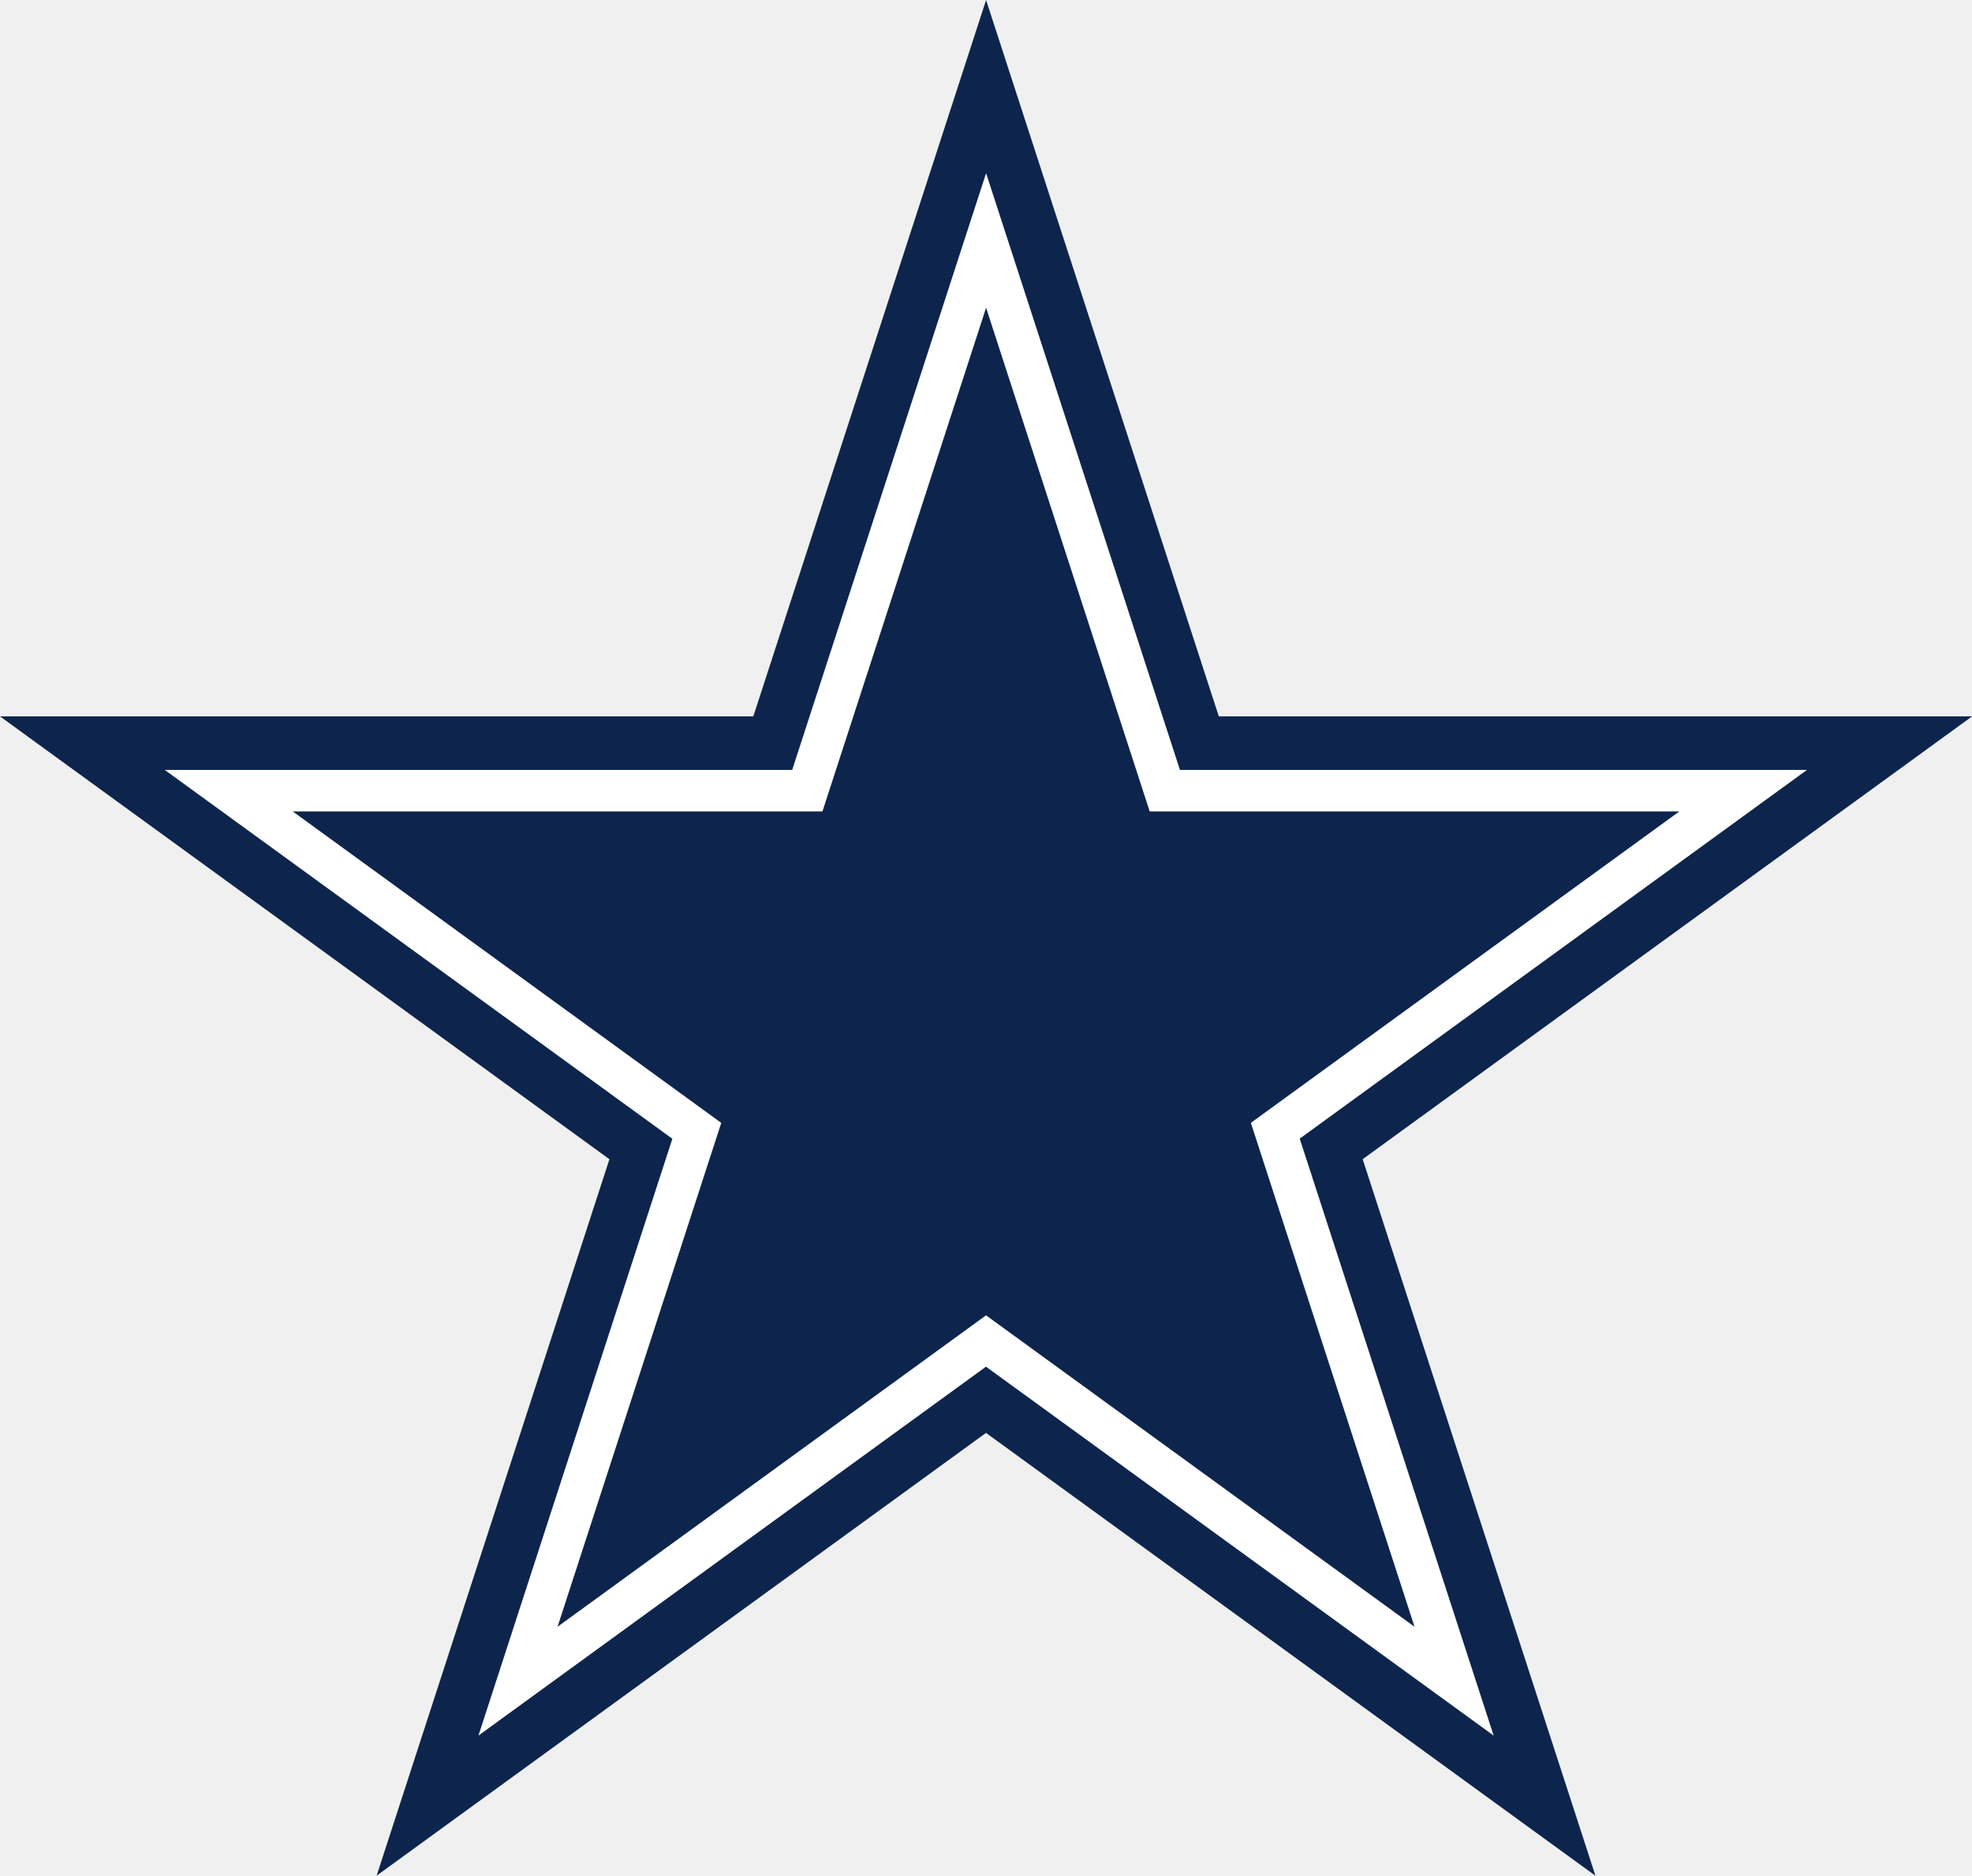
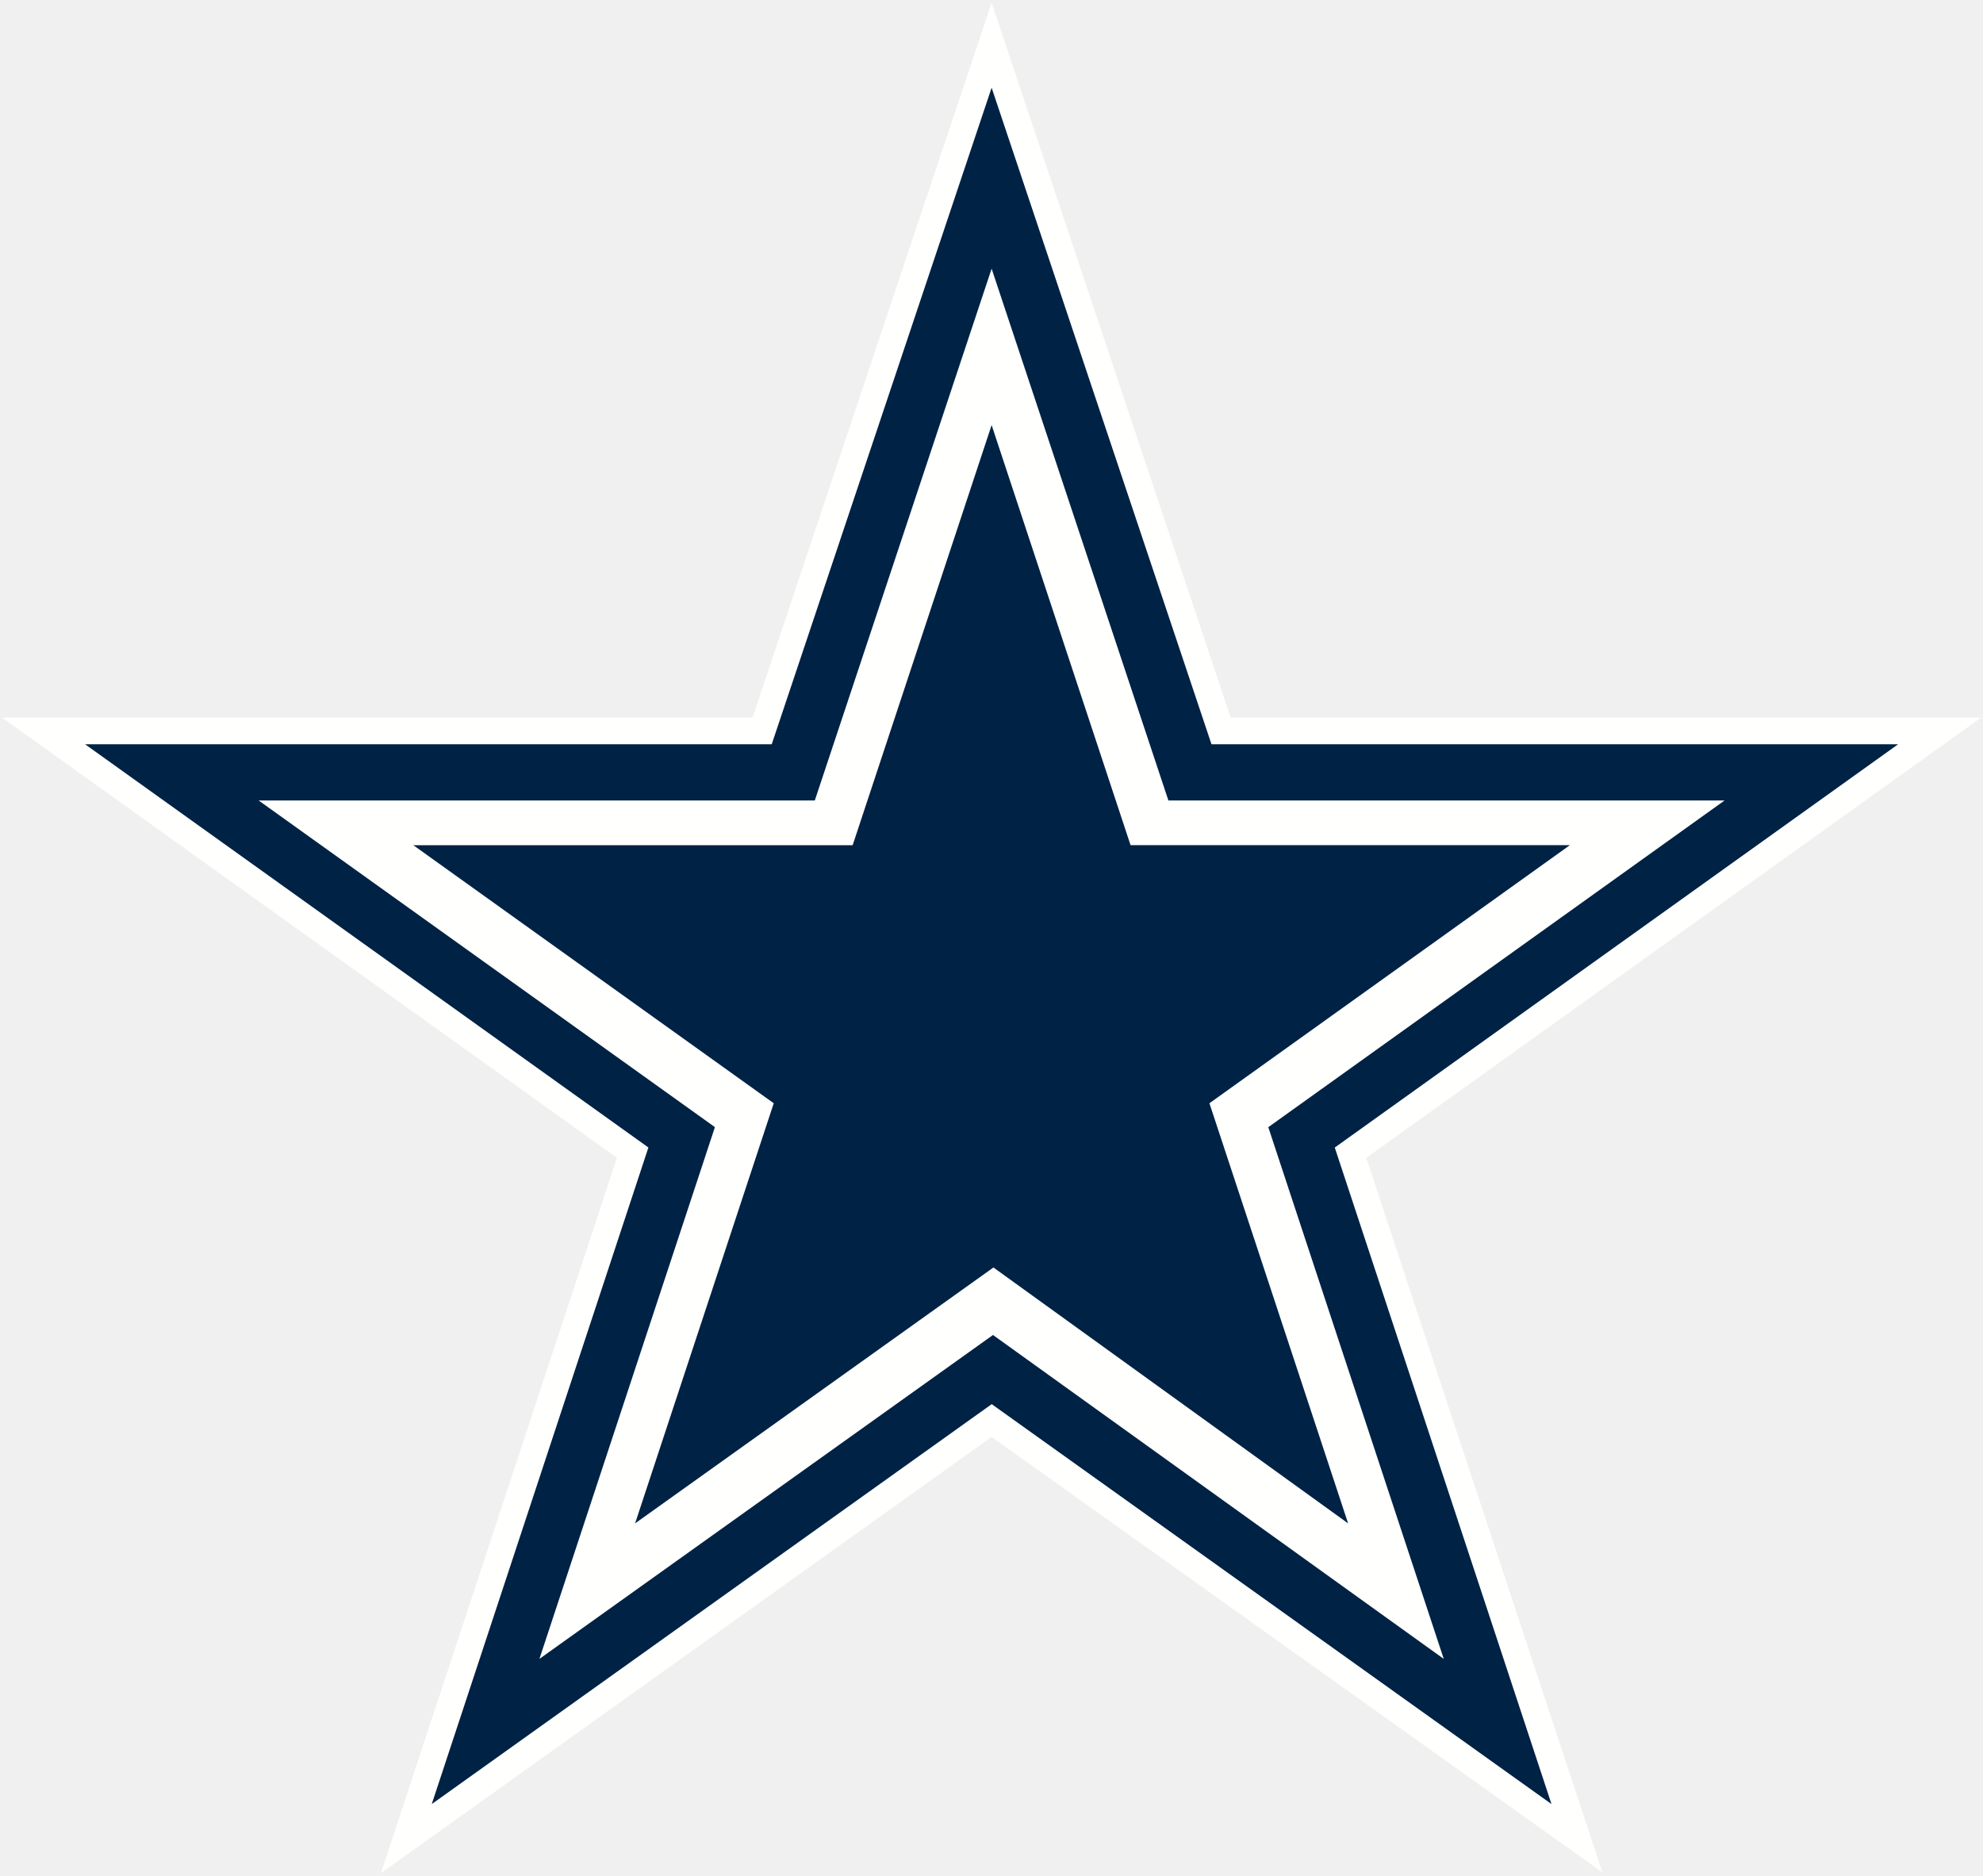
- <svg xmlns="http://www.w3.org/2000/svg" viewBox="0 0 228.34 217.17">
-   <defs>
-     <style>.a{fill:#0d254c;}.b{fill:#fff;}</style>
-   </defs>
-   <path class="a" d="M114.18 0l70.56 217.17L0 82.94h228.35L43.61 217.16z" />
-   <path class="b" d="M114.18 20.05l58.77 180.89L19.08 89.14h190.15L55.4 200.94z" />
-   <path class="a" d="M114.18 35.63l49.61 152.71-129.9-94.4h160.57l-129.9 94.4z" />
+ <svg xmlns="http://www.w3.org/2000/svg" viewBox="9.5 23 480 454">
+   <g fill="none">
+     <path d="M0 0h500v500H0z" />
+     <path fill="#fffffe" d="M489.05 196.69H307.4L249.53 23.64l-57.87 173.05H10l148.83 106.55L101.7 476.4l147.83-105.6 147.84 105.4-57.16-172.95z" />
+     <path fill="#024" d="M249.53 44.23 196.3 203.15H30.1l136.35 97.6-52.44 158.92 135.54-96.8 135.5 96.8-52.46-158.91 136.36-97.61h-166.2z" />
+     <path fill="#fffffe" d="m249.53 88.03-42.8 128.72H72.1l110.45 79.07-42.48 128.71 109.79-78.4 109.11 78.4-42.47-128.7 110.45-79.08H292.32z" />
+     <path fill="#024" d="m249.53 125.89-33.64 101.69H109.55l87.24 62.46-33.56 101.69 86.74-61.94 85.85 61.94-33.57-101.69 87.25-62.47H283.16z" />
+   </g>
</svg>
